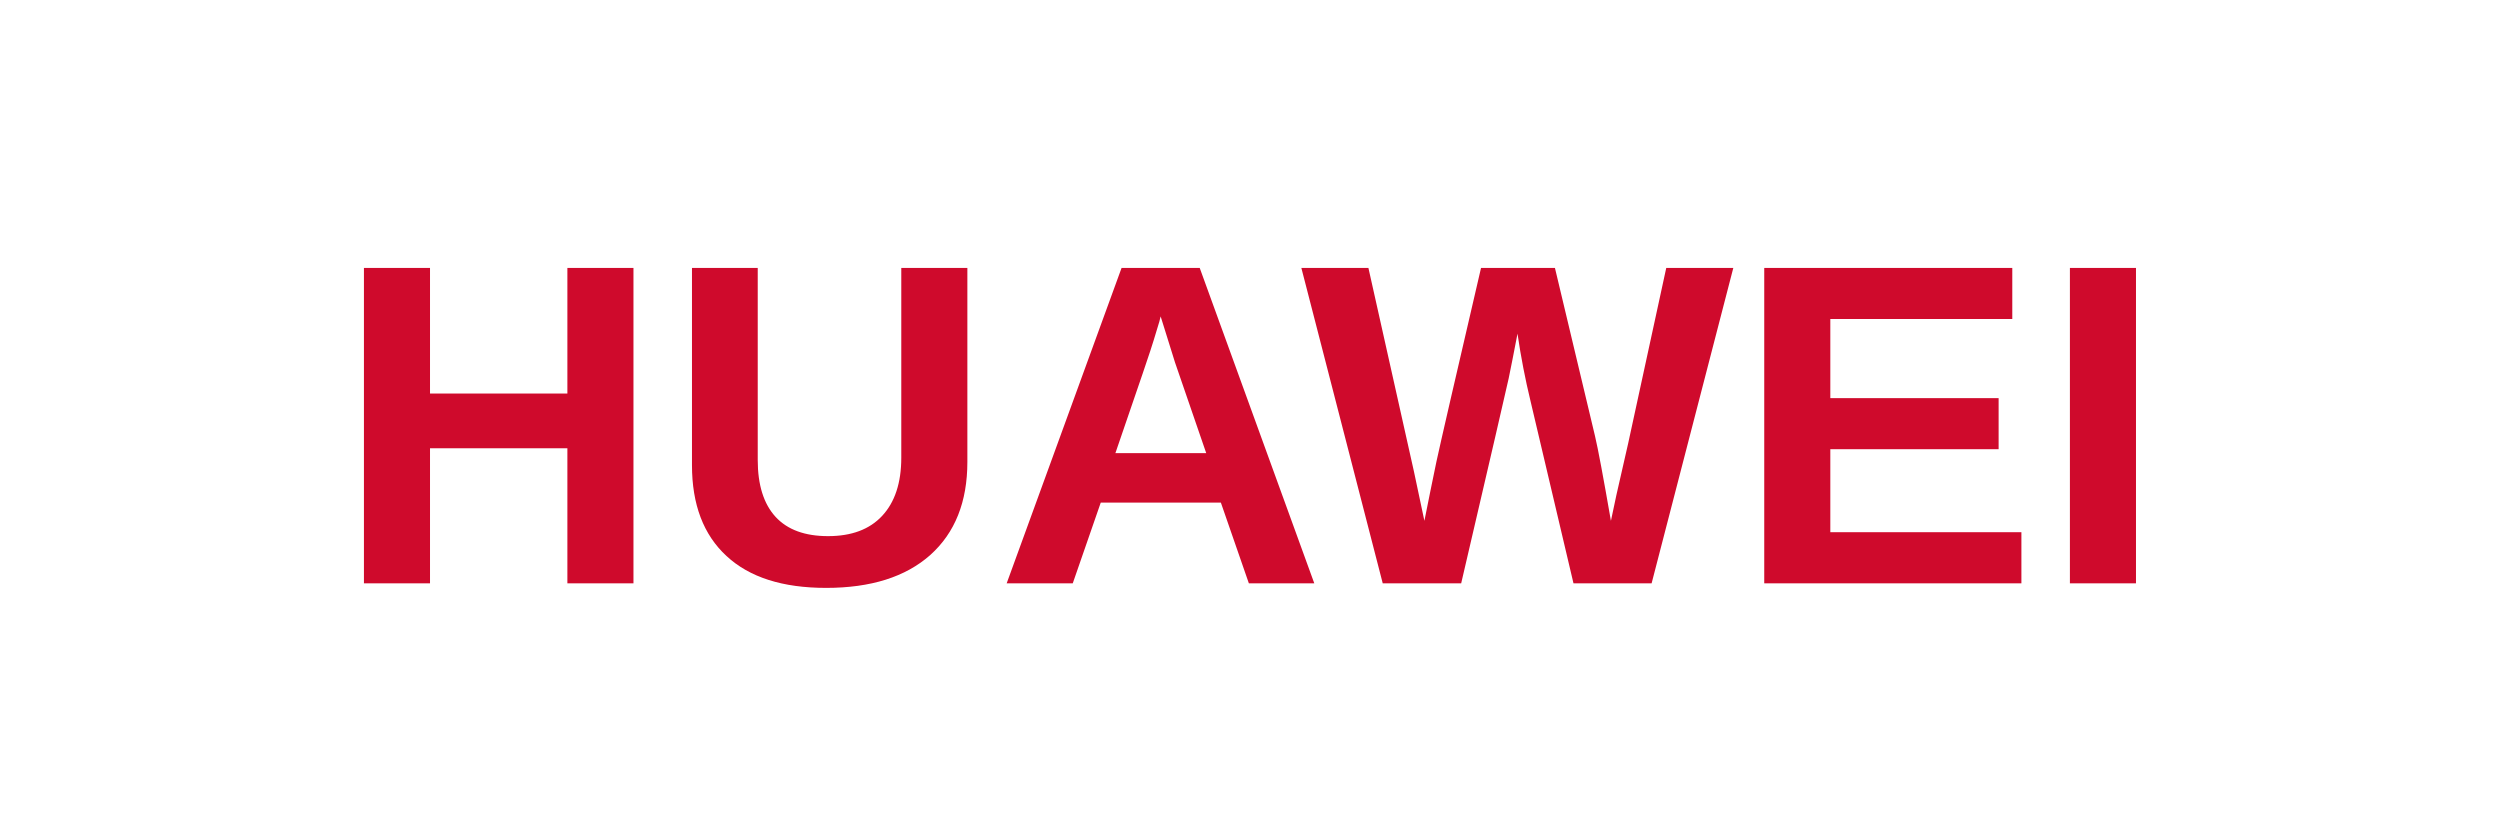
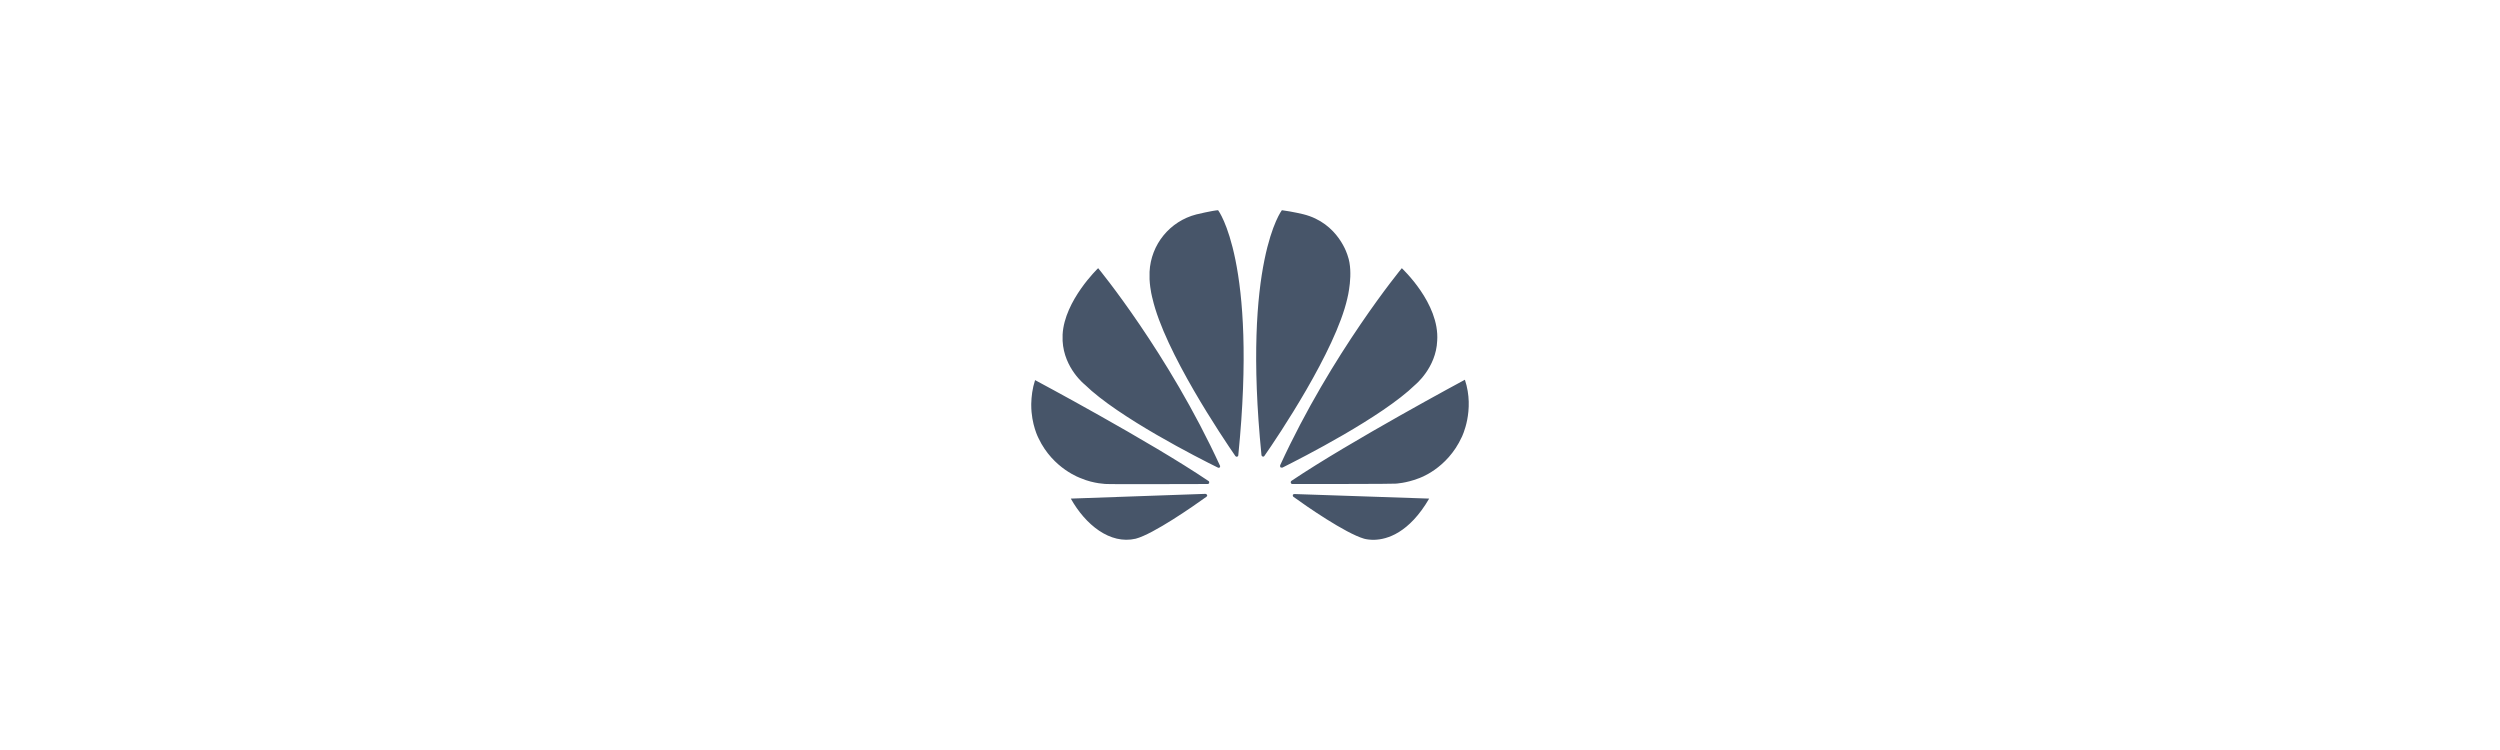
- <svg xmlns="http://www.w3.org/2000/svg" viewBox="0 0 120 40" role="img" aria-label="Huawei">
-   <text x="60" y="28" text-anchor="middle" fill="#CF0A2C" font-family="Arial,Helvetica,sans-serif" font-size="22" font-weight="700">HUAWEI</text>
+ <svg xmlns="http://www.w3.org/2000/svg" viewBox="0 0 160 48" role="img" aria-label="Huawei">
+   <g fill="#475569" transform="translate(66 10) scale(1.166667) translate(0 0)">
+     <path fill="#475569" d="M3.67 6.14S1.82 7.91 1.72 9.78v.35c.08 1.51 1.22 2.4 1.22 2.4 1.83 1.79 6.26 4.04 7.3 4.55 0 0 .06.03.1-.01l.02-.04v-.04C7.52 10.8 3.67 6.14 3.67 6.14zM9.65 18.6c-.02-.08-.1-.08-.1-.08l-7.38.26c.8 1.43 2.15 2.53 3.56 2.2.96-.25 3.16-1.78 3.88-2.3.06-.05.04-.09.04-.09zm.08-.78C6.49 15.63.21 12.28.21 12.28c-.15.46-.2.9-.21 1.3v.07c0 1.07.4 1.82.4 1.82.8 1.69 2.34 2.2 2.34 2.2.7.3 1.4.31 1.4.31.12.02 4.4 0 5.54 0 .05 0 .08-.05.08-.05v-.06c0-.03-.03-.05-.03-.05zM9.06 3.19a3.42 3.42 0 00-2.57 3.15v.41c.03.6.16 1.05.16 1.05.66 2.9 3.86 7.65 4.55 8.65.05.05.1.03.1.03a.1.1 0 00.06-.1c1.06-10.6-1.11-13.42-1.11-13.42-.32.02-1.19.23-1.19.23zm8.299 2.27s-.49-1.8-2.44-2.28c0 0-.57-.14-1.17-.22 0 0-2.18 2.81-1.12 13.43.01.07.06.08.06.08.07.03.1-.03.1-.03.72-1.03 3.9-5.76 4.55-8.64 0 0 .36-1.4.02-2.34zm-2.92 13.07s-.07 0-.09.05c0 0-.01.07.03.1.7.51 2.85 2 3.88 2.3 0 0 .16.05.43.06h.14c.69-.02 1.9-.37 3-2.26l-7.4-.25zm7.83-8.41c.14-2.06-1.94-3.97-1.94-3.98 0 0-3.85 4.66-6.67 10.8 0 0-.03.08.02.13l.04.01h.06c1.06-.53 5.46-2.77 7.28-4.54 0 0 1.15-.93 1.21-2.42zm1.52 2.14s-6.28 3.37-9.52 5.55c0 0-.05.04-.03.11 0 0 .03.06.07.06 1.16 0 5.56 0 5.67-.02 0 0 .57-.02 1.27-.29 0 0 1.56-.5 2.37-2.27 0 0 .73-1.45.17-3.14z" />
+   </g>
</svg>
